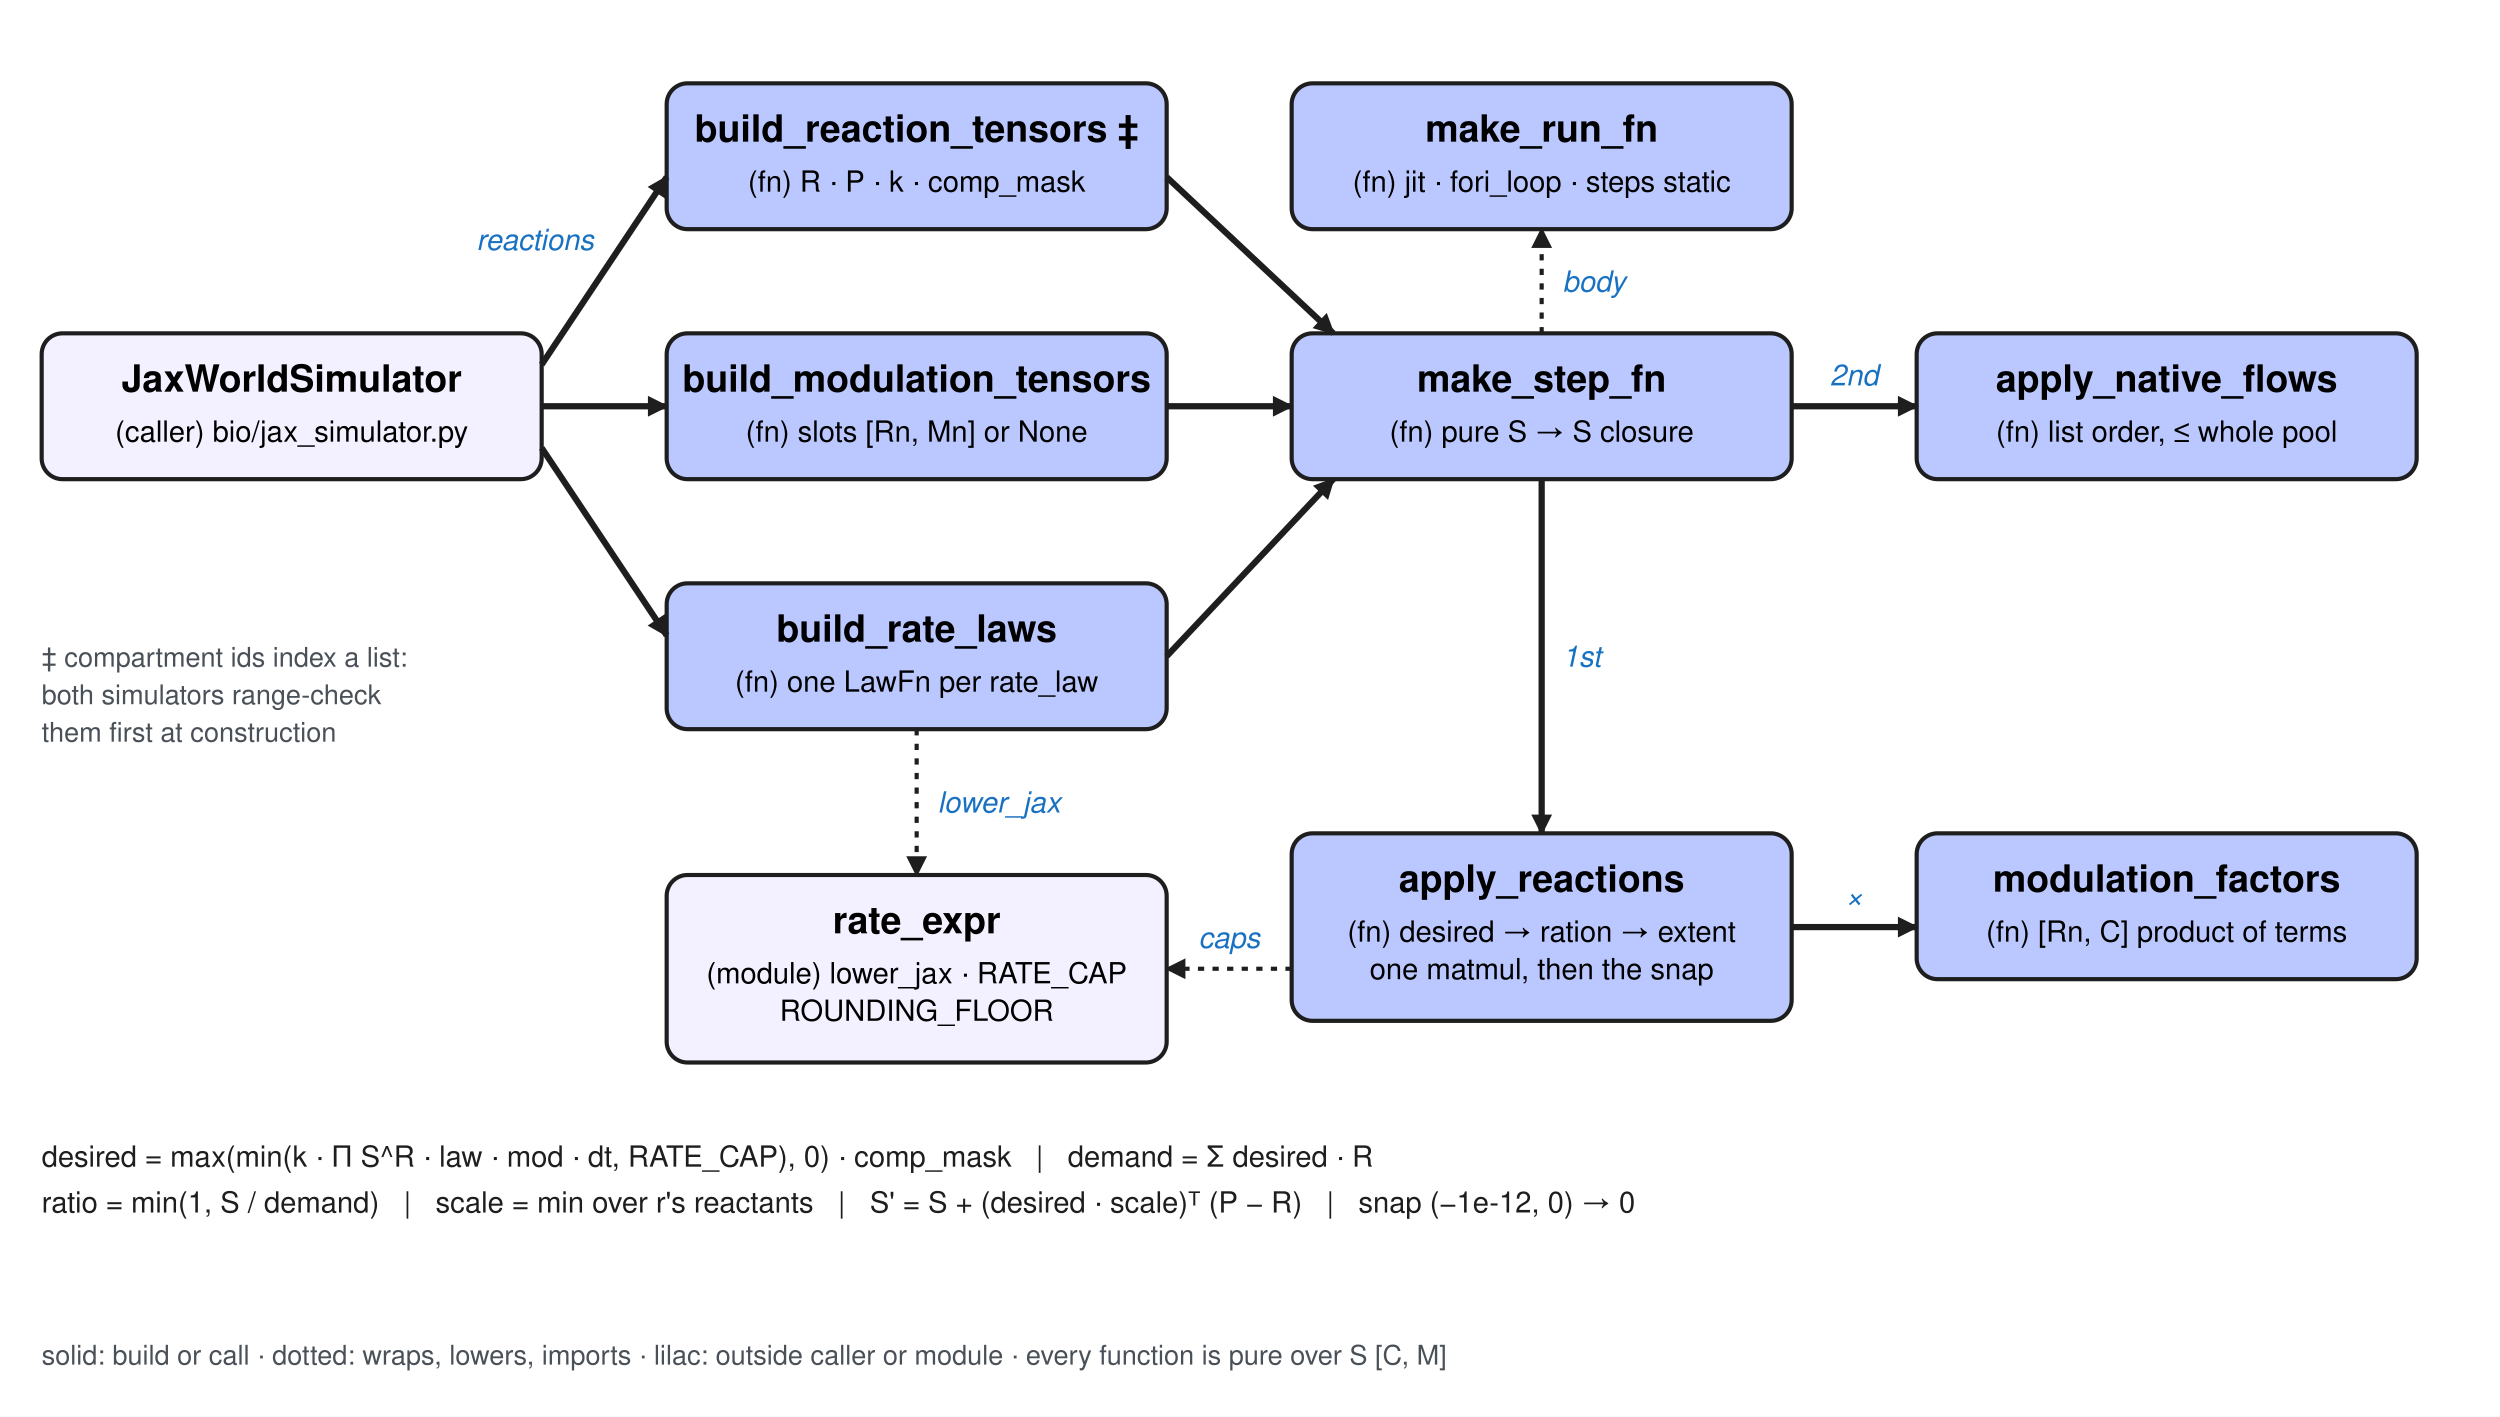
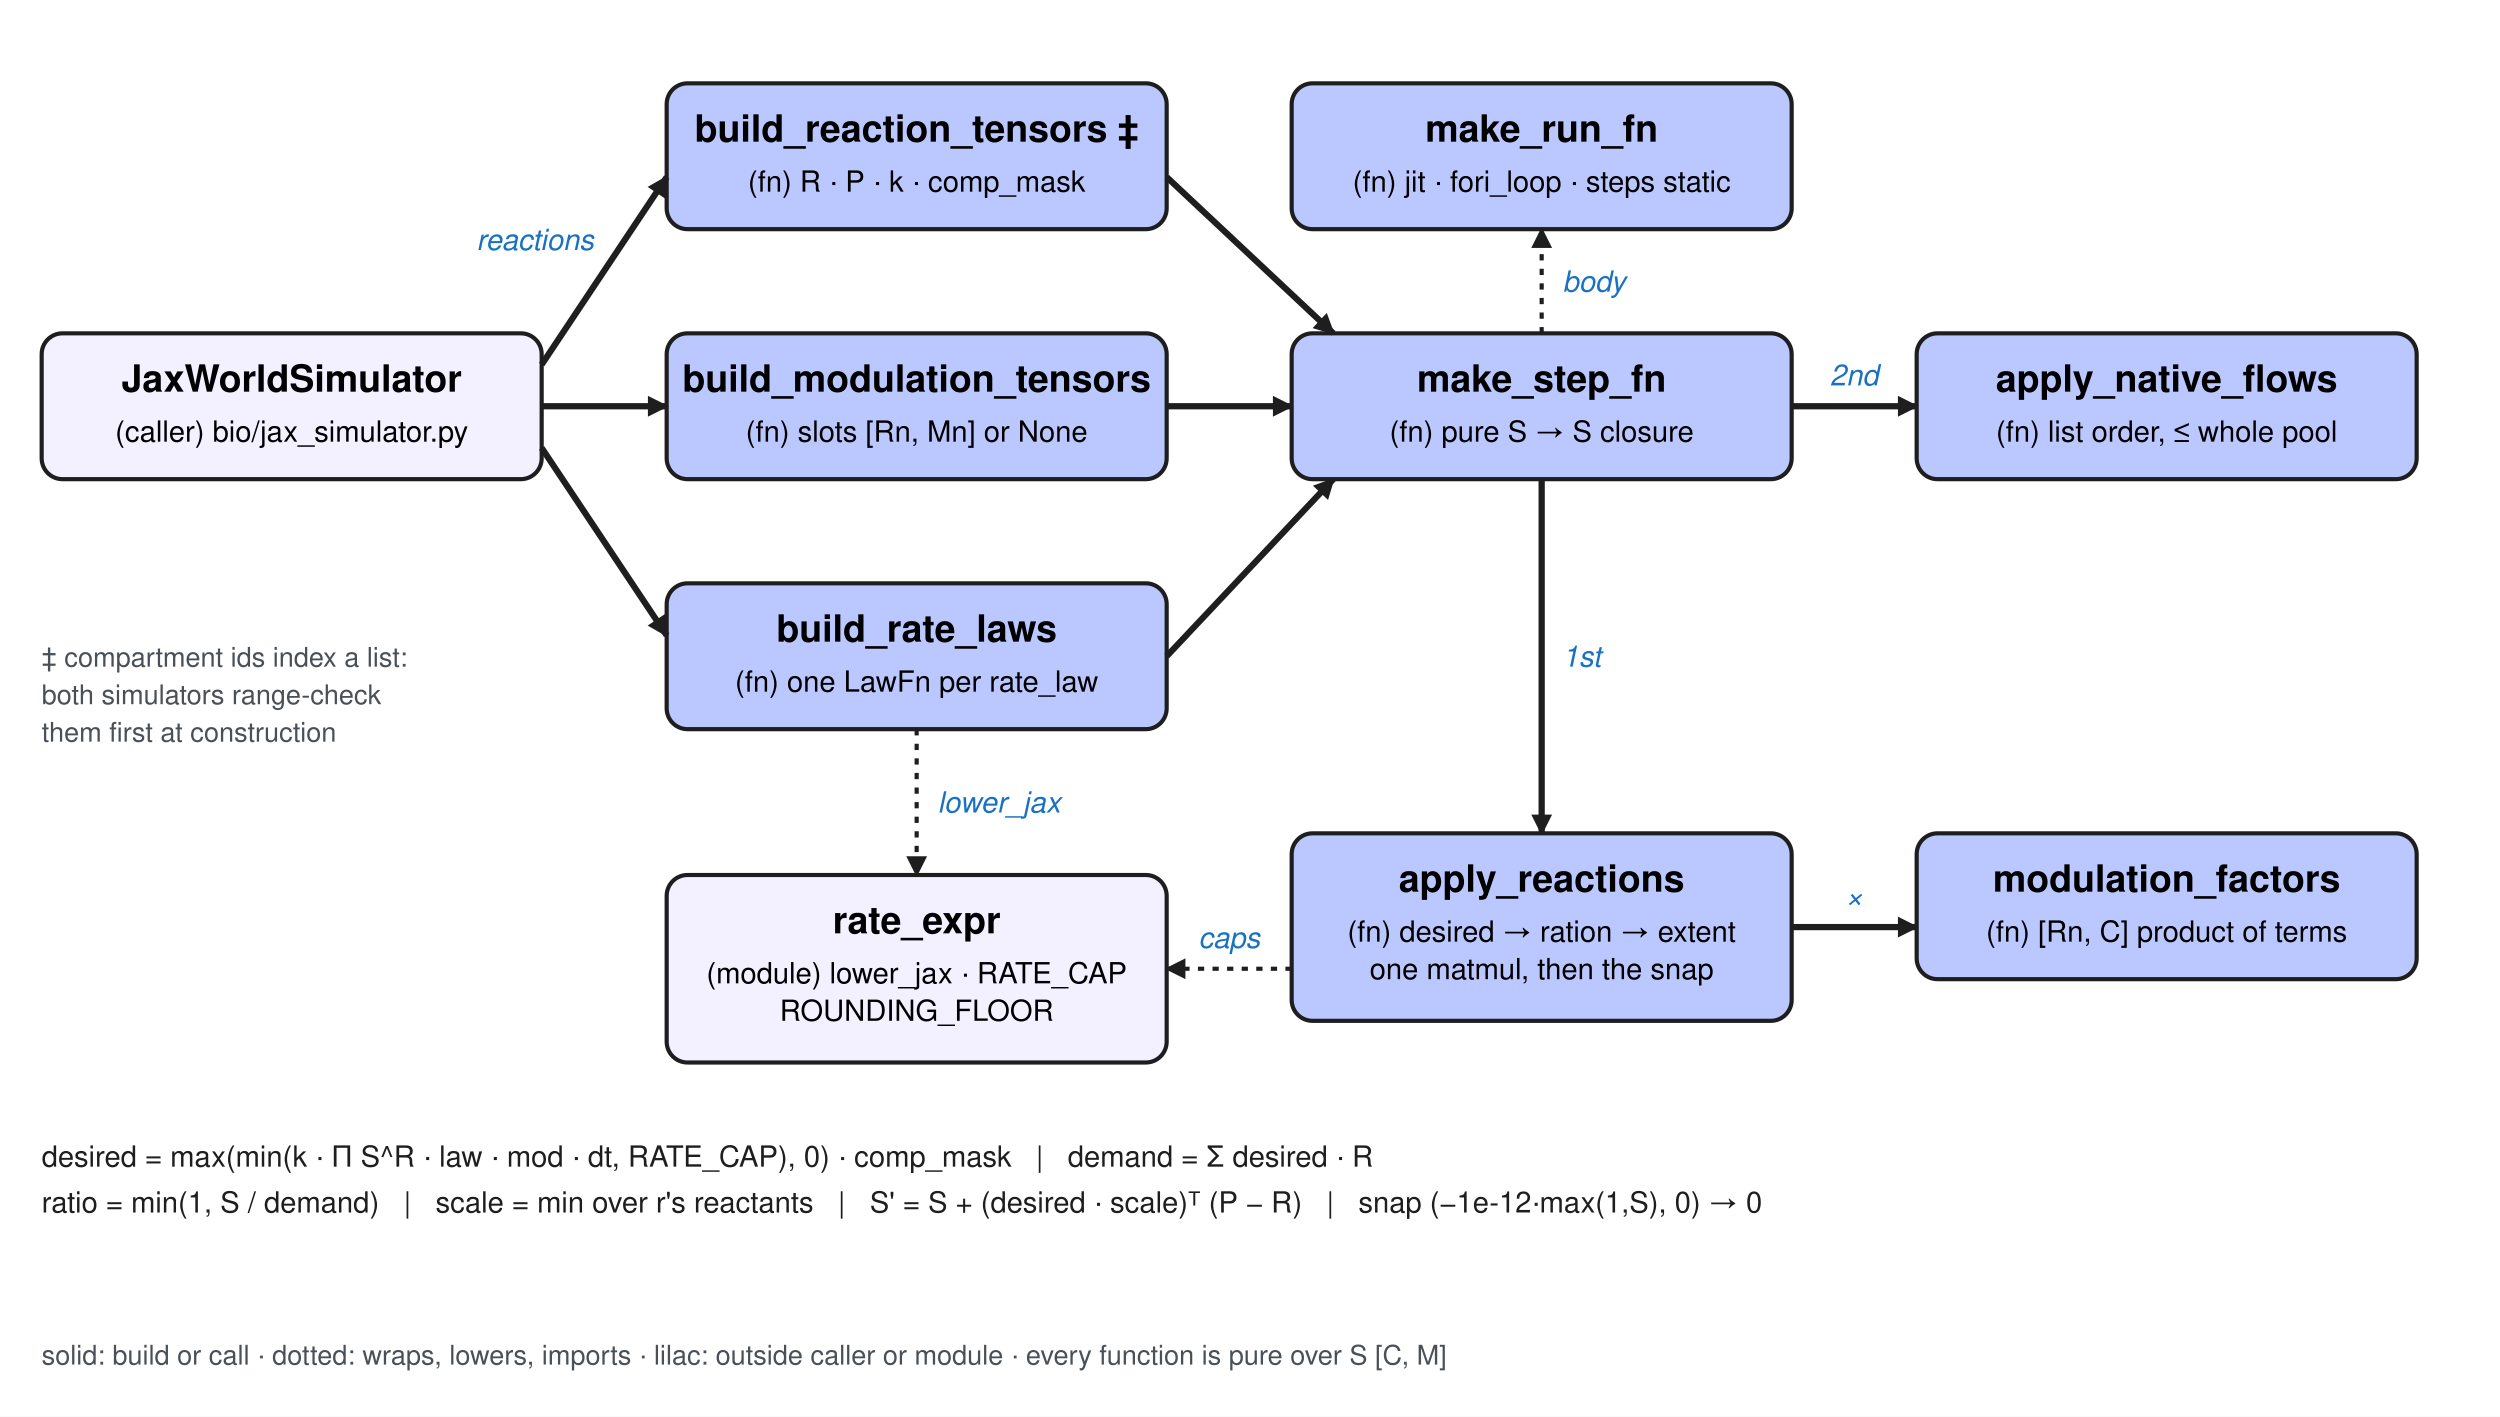
<svg xmlns="http://www.w3.org/2000/svg" width="2400" height="1360" viewBox="0 0 1200 680" font-family="Helvetica, Arial, sans-serif">
  <defs>
    <marker id="arrowhead" viewBox="0 0 10 10" refX="9" refY="5" markerUnits="userSpaceOnUse" markerWidth="10" markerHeight="10" orient="auto-start-reverse">
      <polygon id="arrowhead-shape" points="0,0 10,5 0,10" fill="#1e1e1e" />
    </marker>
  </defs>
  <rect id="bg" x="0" y="0" width="1200" height="680" fill="#ffffff" />
  <g id="n-run">
    <rect id="n-run-box" x="620" y="40" width="240" height="70" rx="10" fill="#bac8ff" stroke="#1e1e1e" stroke-width="2" />
    <text id="n-run-name" x="740.0" y="68" font-size="18" font-weight="600" text-anchor="middle">make_run_fn</text>
    <text id="n-run-kind" x="740.0" y="92" font-size="14" text-anchor="middle">(fn) jit · fori_loop · steps static</text>
  </g>
  <g id="n-brt">
    <rect id="n-brt-box" x="320" y="40" width="240" height="70" rx="10" fill="#bac8ff" stroke="#1e1e1e" stroke-width="2" />
    <text id="n-brt-name" x="440.0" y="68" font-size="18" font-weight="600" text-anchor="middle">build_reaction_tensors ‡</text>
    <text id="n-brt-kind" x="440.0" y="92" font-size="14" text-anchor="middle">(fn) R · P · k · comp_mask</text>
  </g>
  <g id="n-bmt">
    <rect id="n-bmt-box" x="320" y="160" width="240" height="70" rx="10" fill="#bac8ff" stroke="#1e1e1e" stroke-width="2" />
    <text id="n-bmt-name" x="440.0" y="188" font-size="18" font-weight="600" text-anchor="middle">build_modulation_tensors</text>
    <text id="n-bmt-kind" x="440.0" y="212" font-size="14" text-anchor="middle">(fn) slots [Rn, Mn] or None</text>
  </g>
  <g id="n-brl">
    <rect id="n-brl-box" x="320" y="280" width="240" height="70" rx="10" fill="#bac8ff" stroke="#1e1e1e" stroke-width="2" />
    <text id="n-brl-name" x="440.0" y="308" font-size="18" font-weight="600" text-anchor="middle">build_rate_laws</text>
    <text id="n-brl-kind" x="440.0" y="332" font-size="14" text-anchor="middle">(fn) one LawFn per rate_law</text>
  </g>
  <g id="n-jax">
    <rect id="n-jax-box" x="20" y="160" width="240" height="70" rx="10" fill="#f3f0ff" stroke="#1e1e1e" stroke-width="2" />
    <text id="n-jax-name" x="140.0" y="188" font-size="18" font-weight="600" text-anchor="middle">JaxWorldSimulator</text>
    <text id="n-jax-kind" x="140.0" y="212" font-size="14" text-anchor="middle">(caller) bio/jax_simulator.py</text>
  </g>
  <g id="n-step">
    <rect id="n-step-box" x="620" y="160" width="240" height="70" rx="10" fill="#bac8ff" stroke="#1e1e1e" stroke-width="2" />
    <text id="n-step-name" x="740.0" y="188" font-size="18" font-weight="600" text-anchor="middle">make_step_fn</text>
    <text id="n-step-kind" x="740.0" y="212" font-size="14" text-anchor="middle">(fn) pure S → S closure</text>
  </g>
  <g id="n-nf">
    <rect id="n-nf-box" x="920" y="160" width="240" height="70" rx="10" fill="#bac8ff" stroke="#1e1e1e" stroke-width="2" />
    <text id="n-nf-name" x="1040.0" y="188" font-size="18" font-weight="600" text-anchor="middle">apply_native_flows</text>
    <text id="n-nf-kind" x="1040.0" y="212" font-size="14" text-anchor="middle">(fn) list order, ≤ whole pool</text>
  </g>
  <g id="n-re">
    <rect id="n-re-box" x="320" y="420" width="240" height="90" rx="10" fill="#f3f0ff" stroke="#1e1e1e" stroke-width="2" />
    <text id="n-re-name" x="440.0" y="448" font-size="18" font-weight="600" text-anchor="middle">rate_expr</text>
    <text id="n-re-kind" x="440.0" y="472" font-size="14" text-anchor="middle">(module) lower_jax · RATE_CAP</text>
    <text id="n-re-kind2" x="440.0" y="490" font-size="14" text-anchor="middle">ROUNDING_FLOOR</text>
  </g>
  <g id="n-ar">
    <rect id="n-ar-box" x="620" y="400" width="240" height="90" rx="10" fill="#bac8ff" stroke="#1e1e1e" stroke-width="2" />
    <text id="n-ar-name" x="740.0" y="428" font-size="18" font-weight="600" text-anchor="middle">apply_reactions</text>
    <text id="n-ar-kind" x="740.0" y="452" font-size="14" text-anchor="middle">(fn) desired → ration → extent</text>
    <text id="n-ar-kind2" x="740.0" y="470" font-size="14" text-anchor="middle">one matmul, then the snap</text>
  </g>
  <g id="n-mf">
    <rect id="n-mf-box" x="920" y="400" width="240" height="70" rx="10" fill="#bac8ff" stroke="#1e1e1e" stroke-width="2" />
    <text id="n-mf-name" x="1040.0" y="428" font-size="18" font-weight="600" text-anchor="middle">modulation_factors</text>
    <text id="n-mf-kind" x="1040.0" y="452" font-size="14" text-anchor="middle">(fn) [Rn, C] product of terms</text>
  </g>
  <line id="e-jax-brt" x1="260" y1="175" x2="320" y2="85" stroke="#1e1e1e" stroke-width="3" marker-end="url(#arrowhead)" />
  <text id="l-jax-brt" x="285" y="120" font-size="14" fill="#1971c2" font-style="italic" text-anchor="end">reactions</text>
  <line id="e-jax-bmt" x1="260" y1="195" x2="320" y2="195" stroke="#1e1e1e" stroke-width="3" marker-end="url(#arrowhead)" />
  <line id="e-jax-brl" x1="260" y1="215" x2="320" y2="305" stroke="#1e1e1e" stroke-width="3" marker-end="url(#arrowhead)" />
  <line id="e-brt-step" x1="560" y1="85" x2="640" y2="160" stroke="#1e1e1e" stroke-width="3" marker-end="url(#arrowhead)" />
  <line id="e-bmt-step" x1="560" y1="195" x2="620" y2="195" stroke="#1e1e1e" stroke-width="3" marker-end="url(#arrowhead)" />
  <line id="e-brl-step" x1="560" y1="315" x2="640" y2="230" stroke="#1e1e1e" stroke-width="3" marker-end="url(#arrowhead)" />
  <line id="e-step-run" x1="740" y1="160" x2="740" y2="110" stroke="#1e1e1e" stroke-width="2" stroke-dasharray="3 4" marker-end="url(#arrowhead)" />
  <text id="l-step-run" x="750" y="140" font-size="14" fill="#1971c2" font-style="italic" text-anchor="start">body</text>
  <line id="e-step-nf" x1="860" y1="195" x2="920" y2="195" stroke="#1e1e1e" stroke-width="3" marker-end="url(#arrowhead)" />
  <text id="l-step-nf" x="890" y="185" font-size="14" fill="#1971c2" font-style="italic" text-anchor="middle">2nd</text>
  <line id="e-step-ar" x1="740" y1="230" x2="740" y2="400" stroke="#1e1e1e" stroke-width="3" marker-end="url(#arrowhead)" />
  <text id="l-step-ar" x="750" y="320" font-size="14" fill="#1971c2" font-style="italic" text-anchor="start">1st</text>
  <line id="e-ar-mf" x1="860" y1="445" x2="920" y2="445" stroke="#1e1e1e" stroke-width="3" marker-end="url(#arrowhead)" />
  <text id="l-ar-mf" x="890" y="435" font-size="14" fill="#1971c2" font-style="italic" text-anchor="middle">×</text>
  <line id="e-brl-re" x1="440" y1="350" x2="440" y2="420" stroke="#1e1e1e" stroke-width="2" stroke-dasharray="3 4" marker-end="url(#arrowhead)" />
  <text id="l-brl-re" x="450" y="390" font-size="14" fill="#1971c2" font-style="italic" text-anchor="start">lower_jax</text>
  <line id="e-ar-re" x1="620" y1="465" x2="560" y2="465" stroke="#1e1e1e" stroke-width="2" stroke-dasharray="3 4" marker-end="url(#arrowhead)" />
  <text id="l-ar-re" x="590" y="455" font-size="14" fill="#1971c2" font-style="italic" text-anchor="middle">caps</text>
  <text id="t-f1" x="20" y="560" font-size="14" fill="#1e1e1e" text-anchor="start" xml:space="preserve">desired = max(min(k · Π S^R · law · mod · dt, RATE_CAP), 0) · comp_mask   |   demand = Σ desired · R</text>
-   <text id="t-f2" x="20" y="582" font-size="14" fill="#1e1e1e" text-anchor="start" xml:space="preserve">ratio = min(1, S / demand)   |   scale = min over r's reactants   |   S' = S + (desired · scale)ᵀ (P − R)   |   snap (−1e-12, 0) → 0</text>
+   <text id="t-f2" x="20" y="582" font-size="14" fill="#1e1e1e" text-anchor="start" xml:space="preserve">ratio = min(1, S / demand)   |   scale = min over r's reactants   |   S' = S + (desired · scale)ᵀ (P − R)   |   snap (−1e-12·max(1,S), 0) → 0</text>
  <text id="t-brt-note" x="20" y="320" font-size="13" fill="#495057" text-anchor="start" xml:space="preserve">‡ compartment ids index a list:</text>
  <text id="t-brt-note2" x="20" y="338" font-size="13" fill="#495057" text-anchor="start" xml:space="preserve">both simulators range-check</text>
  <text id="t-brt-note3" x="20" y="356" font-size="13" fill="#495057" text-anchor="start" xml:space="preserve">them first at construction</text>
  <text id="t-legend" x="20" y="655" font-size="13" fill="#495057" text-anchor="start" xml:space="preserve">solid: build or call · dotted: wraps, lowers, imports · lilac: outside caller or module · every function is pure over S [C, M]</text>
</svg>
